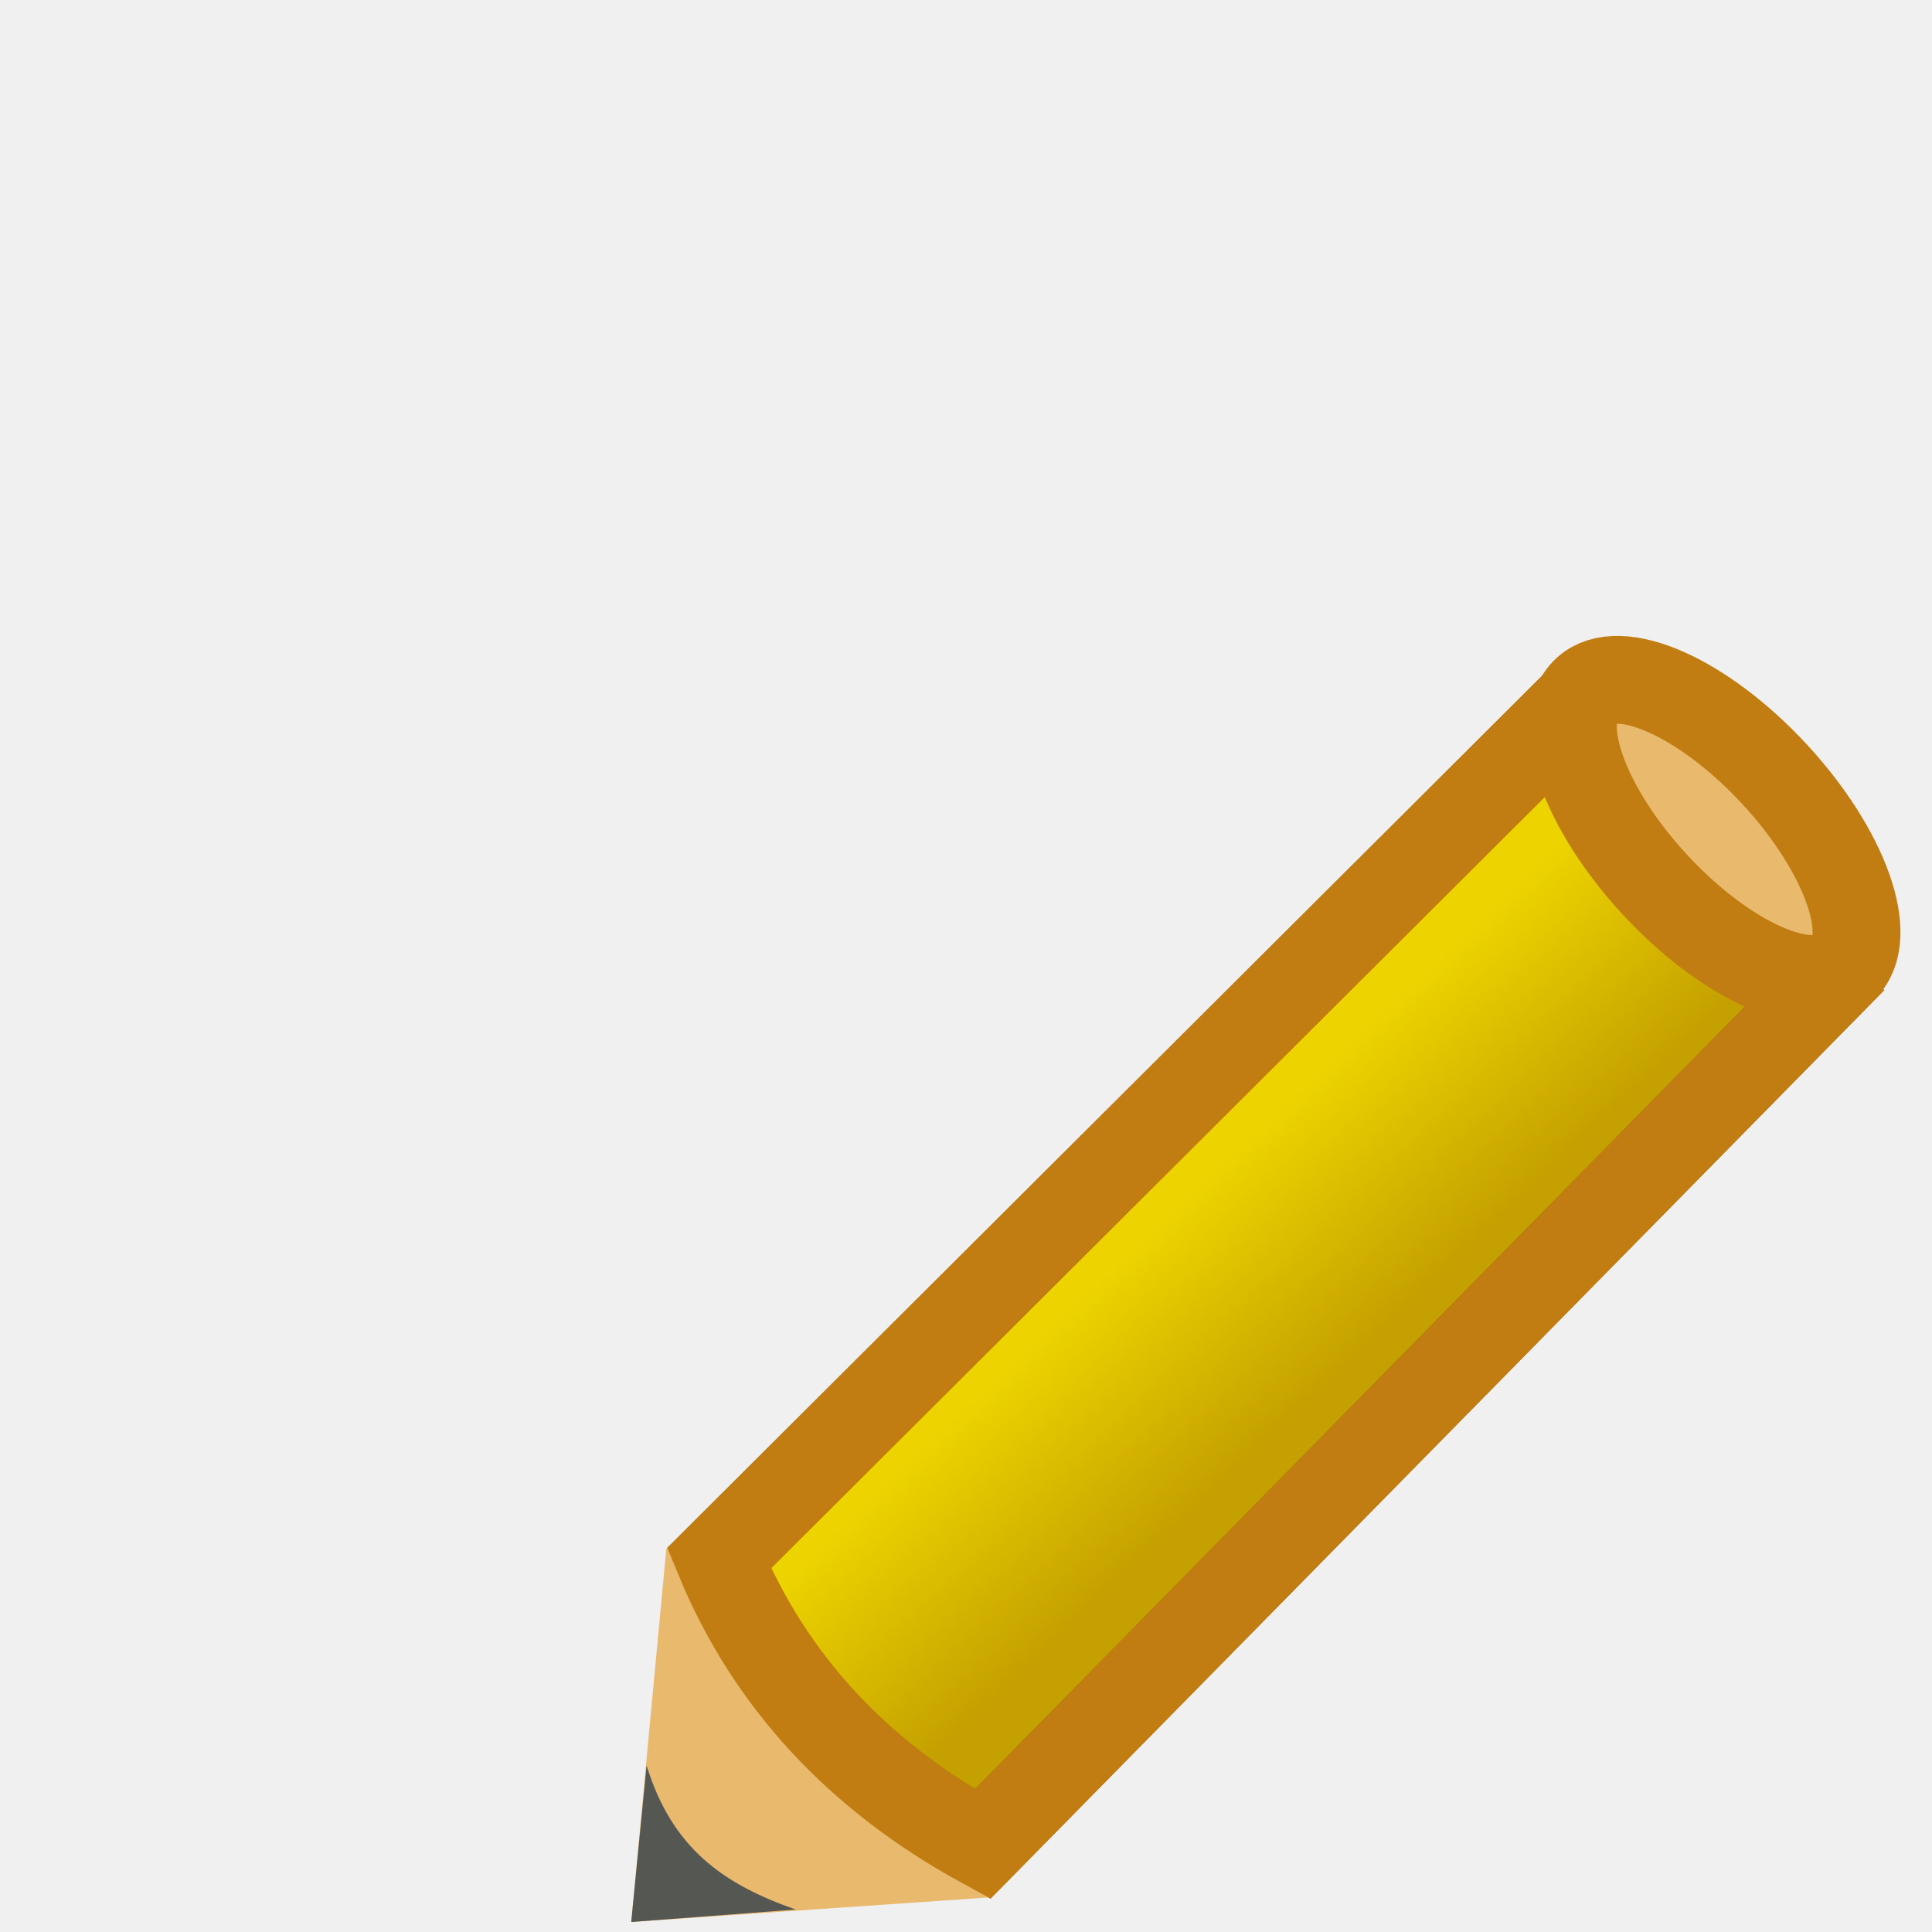
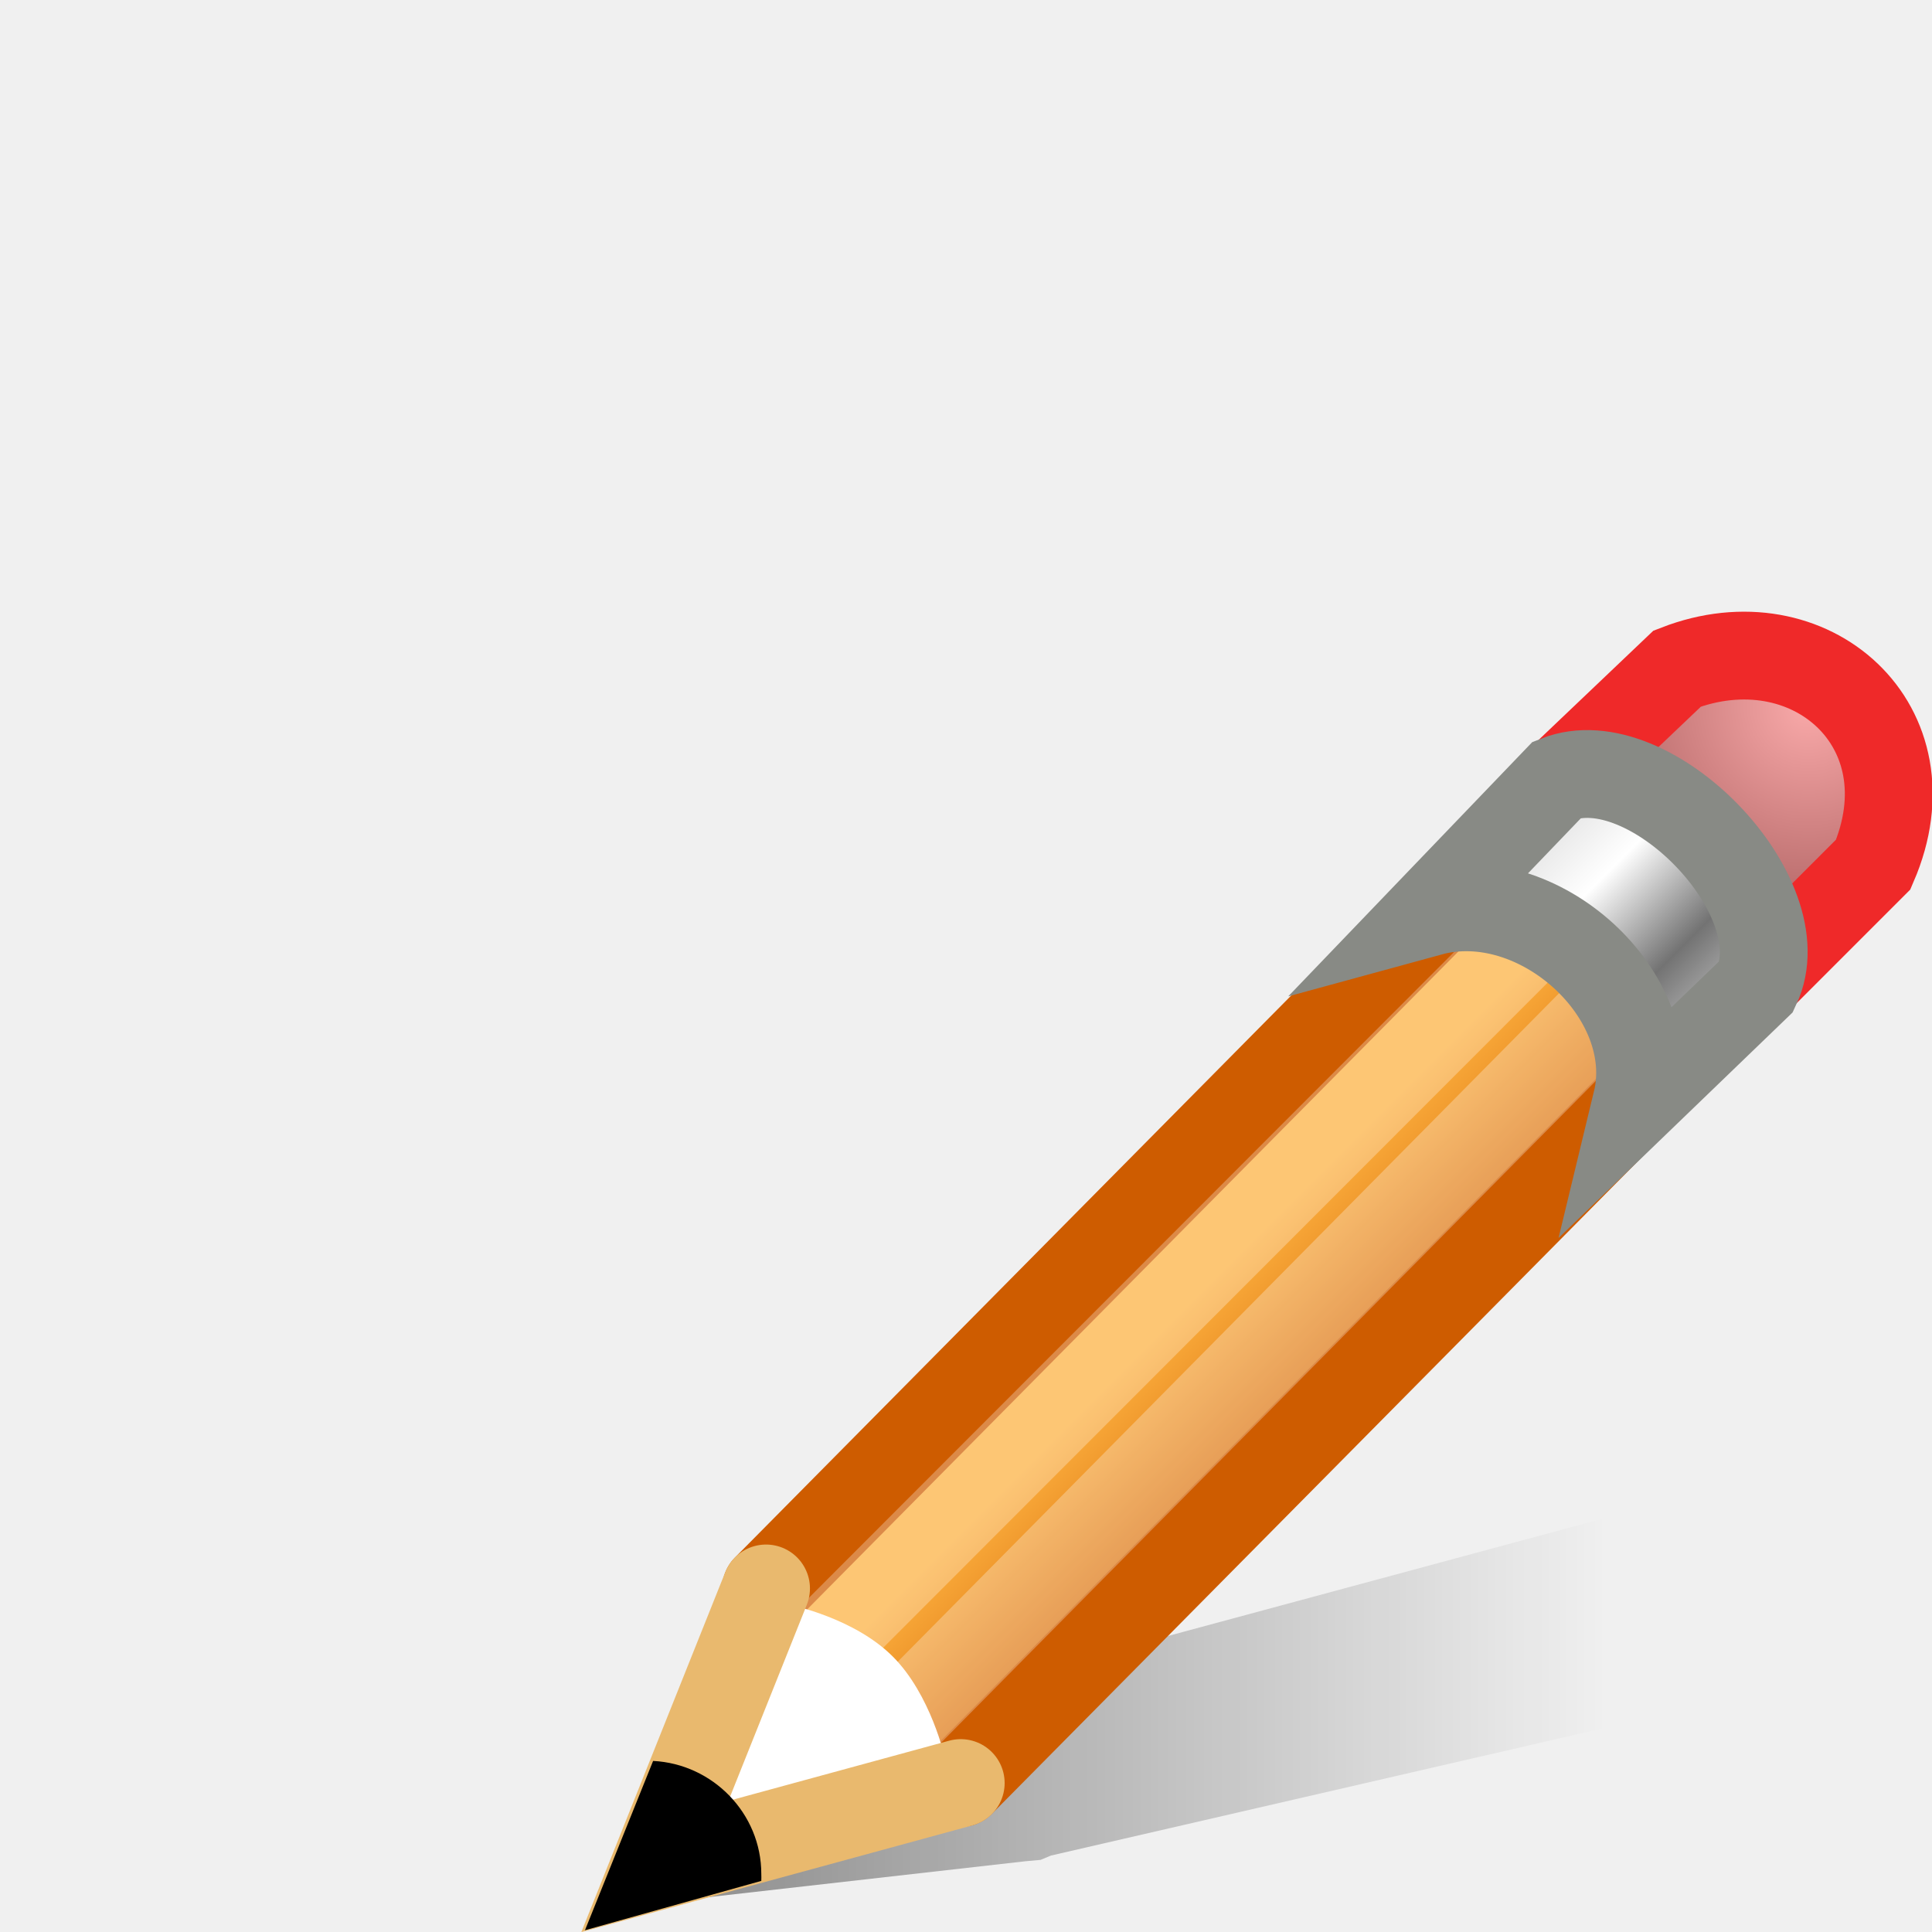
<svg xmlns="http://www.w3.org/2000/svg" xmlns:xlink="http://www.w3.org/1999/xlink" width="22" height="22">
  <defs>
    <linearGradient id="a">
      <stop offset="0" stop-color="#edd400" />
      <stop offset="1" stop-color="#edd400" stop-opacity="0" />
    </linearGradient>
-     <linearGradient xlink:href="#a" id="b" gradientUnits="userSpaceOnUse" x1="7.43" y1="6.768" x2="9.269" y2="8.707" gradientTransform="translate(0 6)" />
+     <linearGradient y2="18.538" x2="34.473" y1="18.538" x1="18.188" gradientTransform="matrix(.66667 0 0 .27667 4.366 17.845)" gradientUnits="userSpaceOnUse" id="f" xlink:href="#b" />
+     <linearGradient id="b">
+       <stop offset="0" />
+       <stop offset="1" stop-opacity="0" />
+     </linearGradient>
+     <linearGradient gradientTransform="matrix(.66667 0 0 .66667 4.262 8.123)" y2="14.691" x2="30.432" y1="12.12" x1="27.861" gradientUnits="userSpaceOnUse" id="g" xlink:href="#c" />
+     <linearGradient id="c">
+       <stop offset="0" stop-color="#fcaf3e" />
+       <stop offset="1" stop-color="#ce5c00" />
+     </linearGradient>
+     <radialGradient xlink:href="#d" id="h" gradientUnits="userSpaceOnUse" gradientTransform="matrix(.21547 -.21552 .21683 .21688 31.918 -48.129)" cx="-138.837" cy="128.001" fx="-138.837" fy="128.001" r="9.127" />
+     <linearGradient id="d">
+       <stop offset="0" stop-color="#f9a9a9" />
+       <stop offset="1" stop-color="#ab5f5f" />
+     </linearGradient>
+     <linearGradient y2="134.25" x2="-158.75" y1="115.938" x1="-158.75" gradientTransform="matrix(.12725 -.12728 .12725 .12728 31.393 -23.627)" gradientUnits="userSpaceOnUse" id="i" xlink:href="#e" />
+     <linearGradient id="e">
+       <stop offset="0" stop-color="#ddd" />
+       <stop offset=".345" stop-color="#fff" />
+       <stop offset=".727" stop-color="#737373" />
+       <stop offset="1" stop-color="#bbb" />
+     </linearGradient>
  </defs>
-   <g transform="translate(6.188 .744)">
-     <path d="M2 17l9.53-9.5 3.034 3.034L5 20.256C3.589 19.484 2.575 18.397 2 17z" fill="#c4a000" stroke="#8f5902" />
-     <path d="M1 21.142l.4-4.256 3.681 3.976z" fill="#e9b96e" />
-     <path d="M1.175 19.36L1 21.142 2.872 21c-.819-.287-1.406-.693-1.697-1.64z" fill="#555753" />
-     <path d="M2 17l9.53-9.5 3.034 3.034L5 20.256C3.589 19.484 2.575 18.397 2 17z" fill="url(#b)" stroke="#c17d11" />
-     <ellipse transform="rotate(47.216)" ry=".927" rx="2.156" cy="-3.879" cx="15.445" fill="#e9b96e" stroke="#c17d11" stroke-linejoin="round" />
-   </g>
+   <path d="M28.44 18.977L17.387 21.96l-.084.043-.062.052-1.834 1.902 4.959-.562.187-.017.125-.052 7.762-1.789v-2.559z" opacity=".4" fill="url(#f)" fill-rule="evenodd" transform="matrix(.9496 0 0 .9496 -7.668 -1.021)" />
+   <path d="M17.262 20.123l9.114-9.208c1.45.24 2.057 1.155 2.333 2.333l-9.114 9.208-2.827.271z" fill="url(#g)" fill-rule="evenodd" stroke="#ce5c00" stroke-width="1.053" stroke-linejoin="round" transform="matrix(.9496 0 0 .9496 -7.668 -1.021)" />
+   <path d="M8.016 20.774l.995-2.495s.716.146 1.153.582c.438.436.597 1.16.597 1.16z" fill="#fff" fill-rule="evenodd" />
+   <path d="M9.443 18.67l10.29-10.3c.276-.174.499.404.737.905L10.258 19.597l-1.492.472z" opacity=".282" fill="none" stroke="#fff" stroke-width="1" />
+   <path d="M10.94 20.304l-3.483.95 1.266-3.166" fill="none" stroke="#e9b96e" stroke-width="1" stroke-linecap="round" />
+   <path d="M7.437 20.052l-.776 1.928 2.008-.562c.002-.028 0-.053 0-.08 0-.688-.553-1.252-1.232-1.286z" fill-rule="evenodd" />
+   <path style="marker:none" d="M26.653 10.553c1.234-.337 2.701 1.156 2.408 2.366l1.477-1.477c.717-1.66-.762-2.966-2.35-2.35z" overflow="visible" fill="url(#h)" stroke="#ef2929" stroke-width="1.053" transform="matrix(.9496 0 0 .9496 -7.668 -1.021)" />
+   <path d="M25.222 12.013c1.302-.356 2.788.996 2.479 2.274l1.435-1.383c.508-1.073-1.281-2.918-2.387-2.482z" style="marker:none" overflow="visible" fill="url(#i)" stroke="#888a85" stroke-width="1.053" transform="matrix(.9496 0 0 .9496 -7.668 -1.021)" />
</svg>
